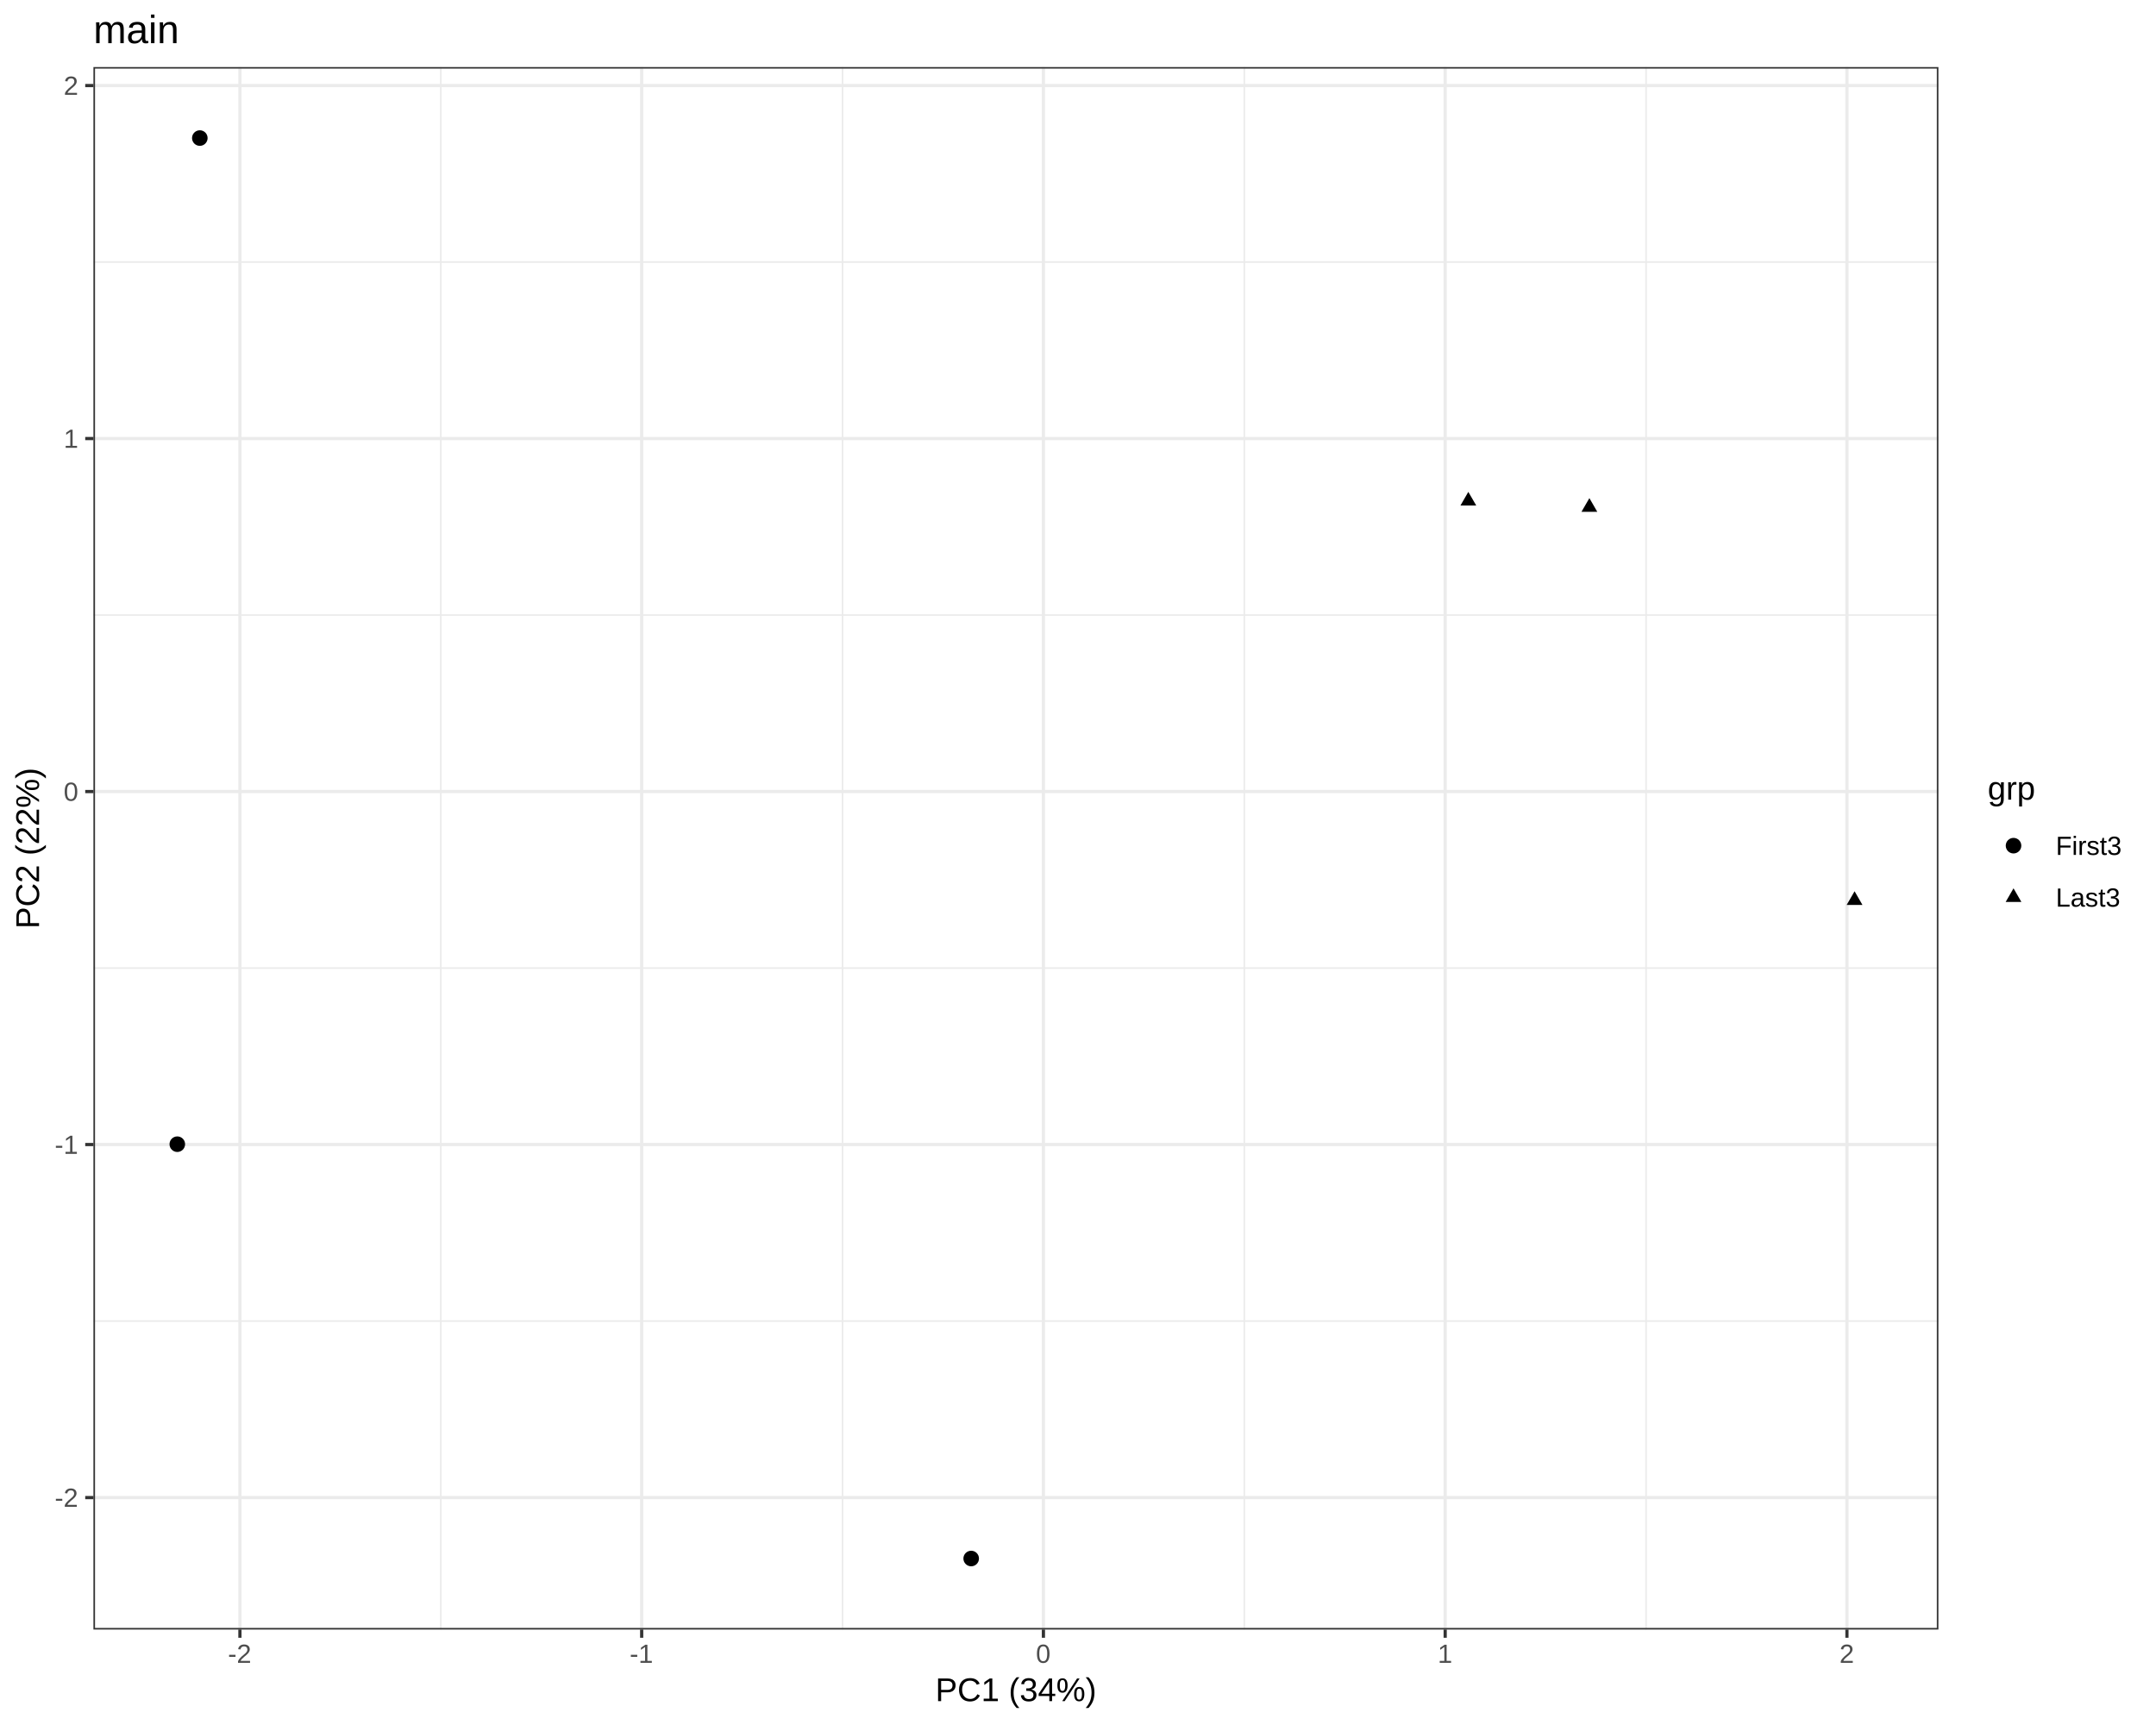
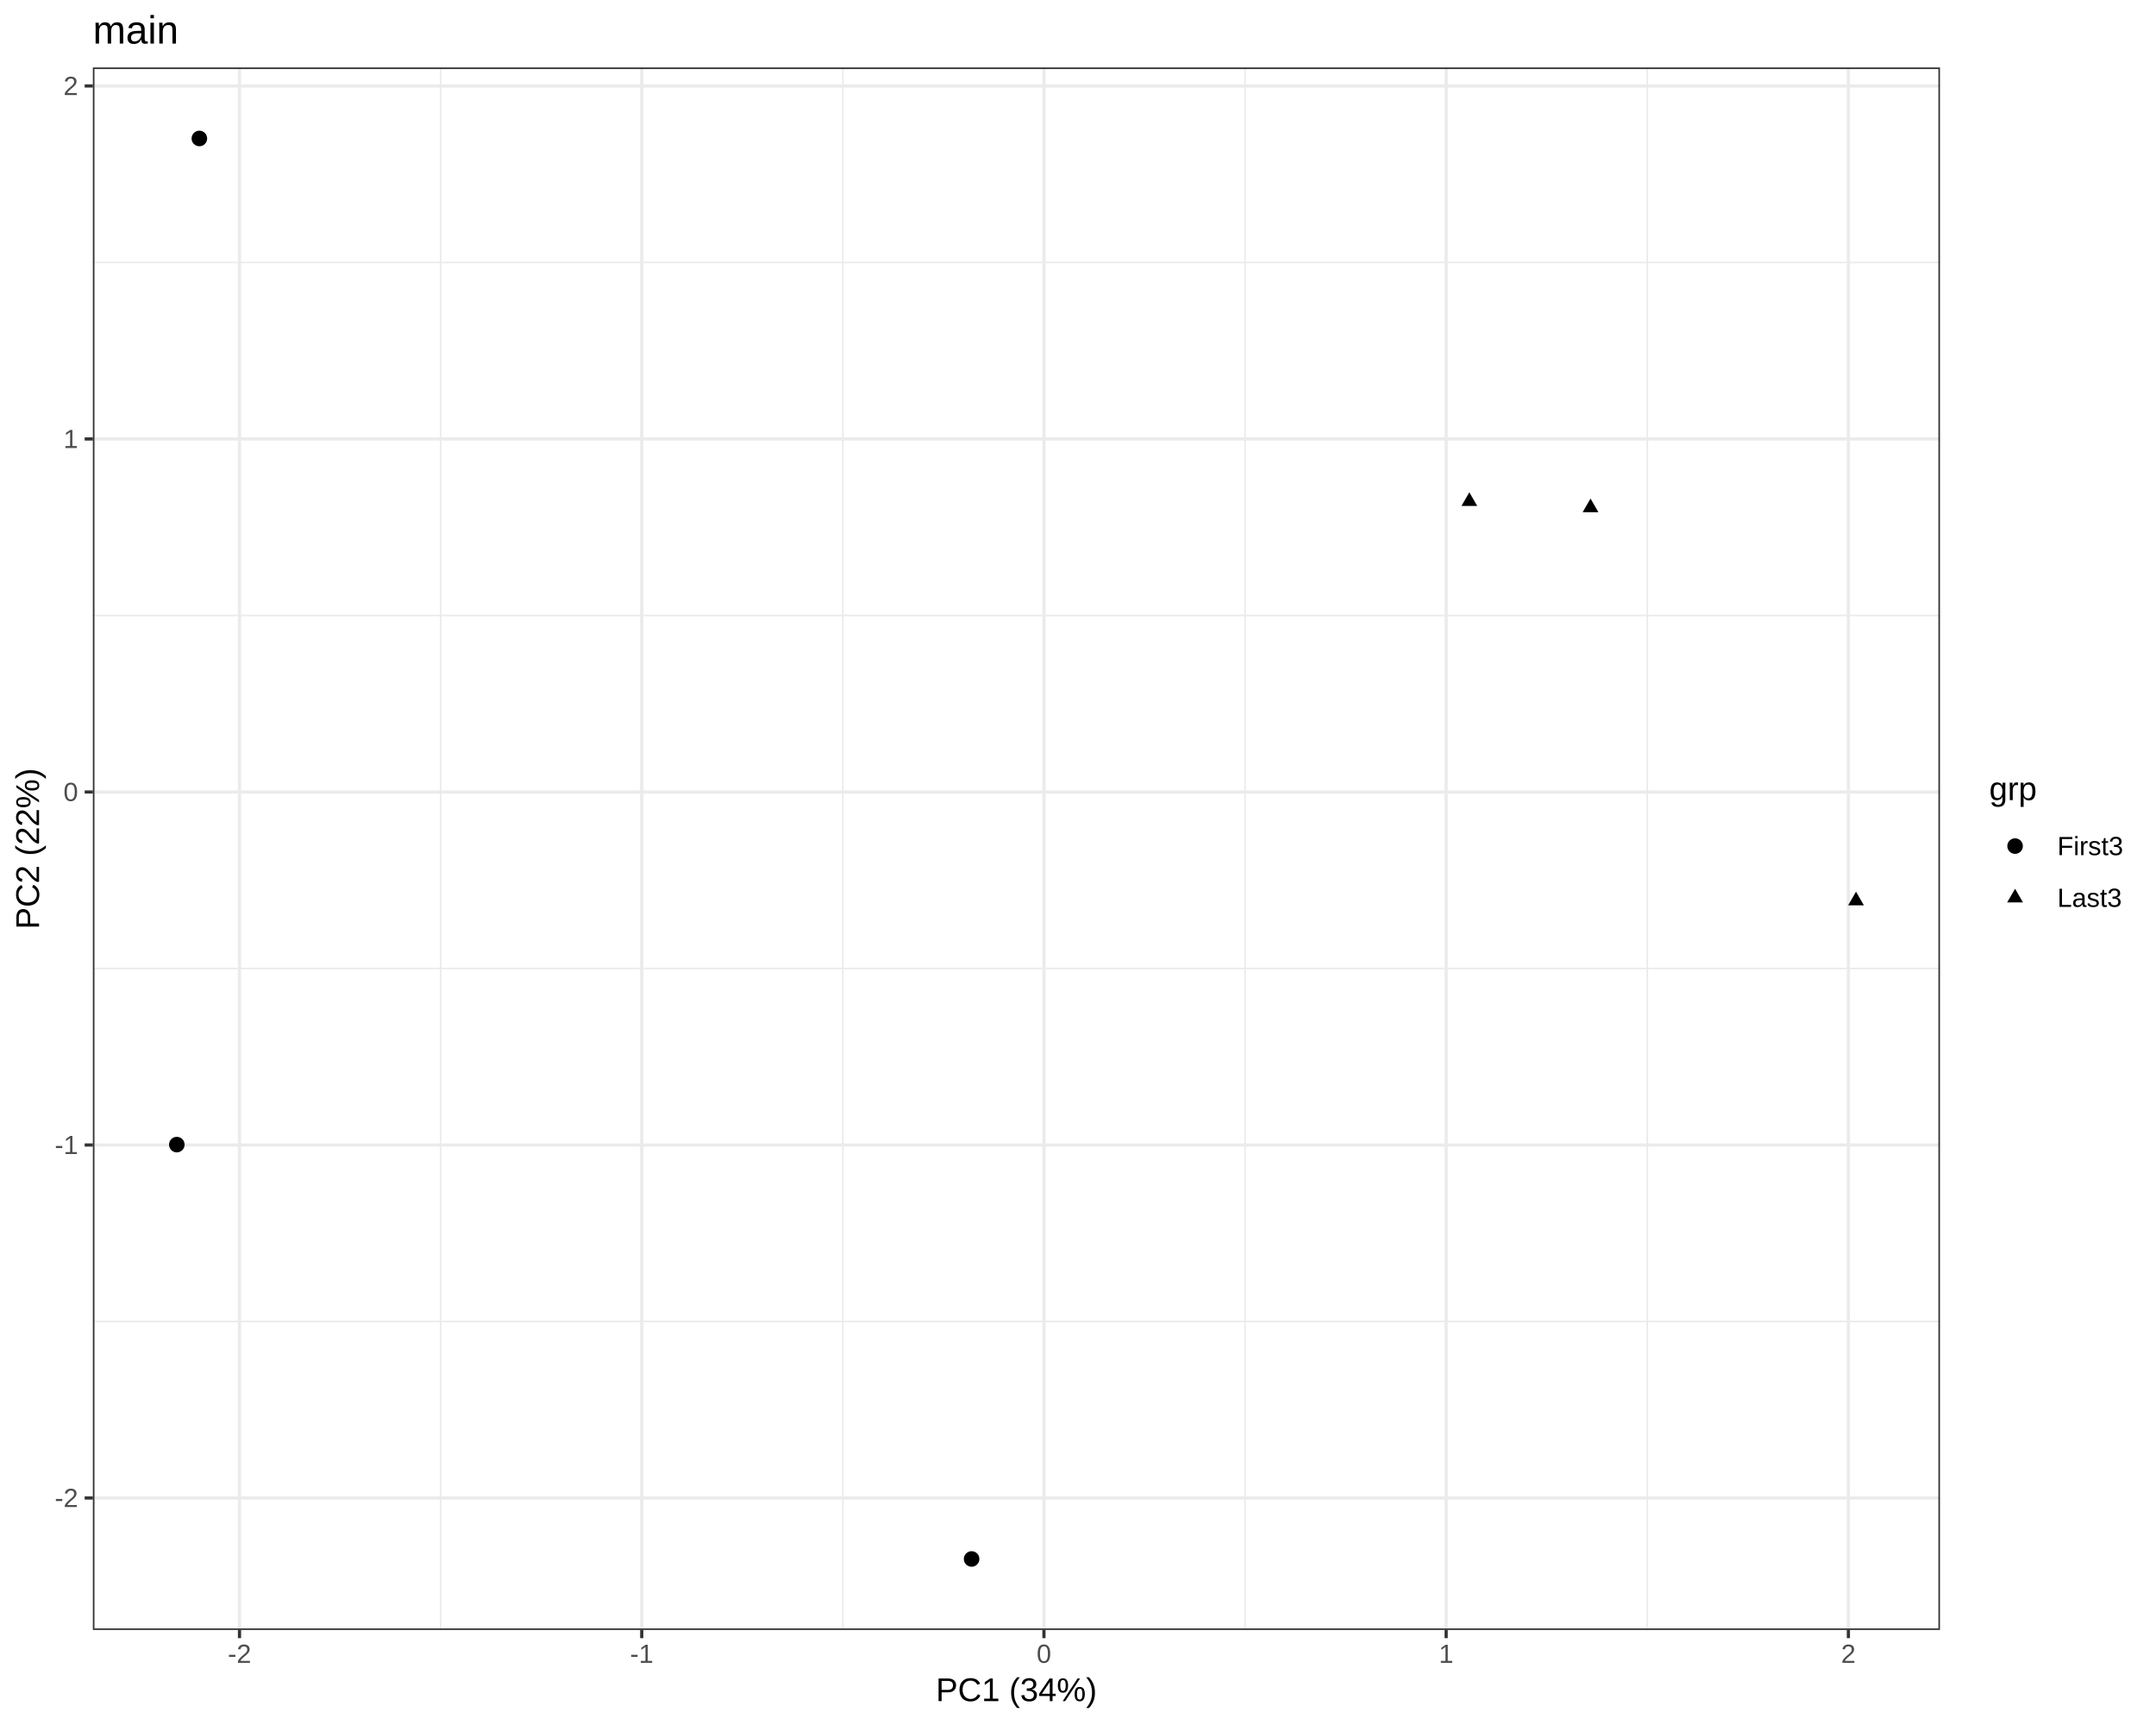
<svg xmlns="http://www.w3.org/2000/svg" viewBox="0 0 720.00 576.00">
  <defs>
    <style type="text/css">
-     line, polyline, path, rect, circle {
+     line, polyline, polygon, path, rect, circle {
      fill: none;
      stroke: #000000;
      stroke-linecap: round;
      stroke-linejoin: round;
      stroke-miterlimit: 10.00;
    }
  </style>
  </defs>
  <rect width="100%" height="100%" style="stroke: none; fill: #FFFFFF;" />
  <rect x="0.00" y="0.00" width="720.00" height="576.00" style="stroke-width: 1.07; stroke: #FFFFFF; fill: #FFFFFF;" />
  <defs>
-     <clipPath id="cpMzEuMnw2NDcuMzQzfDU0NC4xMzF8MjIuMzgwOA==">
-       <rect x="31.20" y="22.38" width="616.14" height="521.75" />
+     <clipPath id="cpMzEuMDF8NjQ3Ljg2fDU0NC4yN3wyMi41Mg==">
+       <rect x="31.01" y="22.52" width="616.85" height="521.75" />
    </clipPath>
  </defs>
-   <rect x="31.20" y="22.38" width="616.14" height="521.75" style="stroke-width: 1.07; stroke: none; fill: #FFFFFF;" clip-path="url(#cpMzEuMnw2NDcuMzQzfDU0NC4xMzF8MjIuMzgwOA==)" />
-   <polyline points="31.20,441.12 647.34,441.12 " style="stroke-width: 0.53; stroke: #EBEBEB; stroke-linecap: butt;" clip-path="url(#cpMzEuMnw2NDcuMzQzfDU0NC4xMzF8MjIuMzgwOA==)" />
-   <polyline points="31.20,323.25 647.34,323.25 " style="stroke-width: 0.53; stroke: #EBEBEB; stroke-linecap: butt;" clip-path="url(#cpMzEuMnw2NDcuMzQzfDU0NC4xMzF8MjIuMzgwOA==)" />
-   <polyline points="31.20,205.37 647.34,205.37 " style="stroke-width: 0.53; stroke: #EBEBEB; stroke-linecap: butt;" clip-path="url(#cpMzEuMnw2NDcuMzQzfDU0NC4xMzF8MjIuMzgwOA==)" />
-   <polyline points="31.20,87.50 647.34,87.50 " style="stroke-width: 0.53; stroke: #EBEBEB; stroke-linecap: butt;" clip-path="url(#cpMzEuMnw2NDcuMzQzfDU0NC4xMzF8MjIuMzgwOA==)" />
-   <polyline points="147.20,544.13 147.20,22.38 " style="stroke-width: 0.53; stroke: #EBEBEB; stroke-linecap: butt;" clip-path="url(#cpMzEuMnw2NDcuMzQzfDU0NC4xMzF8MjIuMzgwOA==)" />
-   <polyline points="281.37,544.13 281.37,22.38 " style="stroke-width: 0.53; stroke: #EBEBEB; stroke-linecap: butt;" clip-path="url(#cpMzEuMnw2NDcuMzQzfDU0NC4xMzF8MjIuMzgwOA==)" />
-   <polyline points="415.54,544.13 415.54,22.38 " style="stroke-width: 0.53; stroke: #EBEBEB; stroke-linecap: butt;" clip-path="url(#cpMzEuMnw2NDcuMzQzfDU0NC4xMzF8MjIuMzgwOA==)" />
-   <polyline points="549.71,544.13 549.71,22.38 " style="stroke-width: 0.53; stroke: #EBEBEB; stroke-linecap: butt;" clip-path="url(#cpMzEuMnw2NDcuMzQzfDU0NC4xMzF8MjIuMzgwOA==)" />
-   <polyline points="31.20,500.06 647.34,500.06 " style="stroke-width: 1.07; stroke: #EBEBEB; stroke-linecap: butt;" clip-path="url(#cpMzEuMnw2NDcuMzQzfDU0NC4xMzF8MjIuMzgwOA==)" />
-   <polyline points="31.20,382.18 647.34,382.18 " style="stroke-width: 1.07; stroke: #EBEBEB; stroke-linecap: butt;" clip-path="url(#cpMzEuMnw2NDcuMzQzfDU0NC4xMzF8MjIuMzgwOA==)" />
-   <polyline points="31.20,264.31 647.34,264.31 " style="stroke-width: 1.07; stroke: #EBEBEB; stroke-linecap: butt;" clip-path="url(#cpMzEuMnw2NDcuMzQzfDU0NC4xMzF8MjIuMzgwOA==)" />
-   <polyline points="31.20,146.44 647.34,146.44 " style="stroke-width: 1.07; stroke: #EBEBEB; stroke-linecap: butt;" clip-path="url(#cpMzEuMnw2NDcuMzQzfDU0NC4xMzF8MjIuMzgwOA==)" />
-   <polyline points="31.20,28.57 647.34,28.57 " style="stroke-width: 1.07; stroke: #EBEBEB; stroke-linecap: butt;" clip-path="url(#cpMzEuMnw2NDcuMzQzfDU0NC4xMzF8MjIuMzgwOA==)" />
-   <polyline points="80.12,544.13 80.12,22.38 " style="stroke-width: 1.07; stroke: #EBEBEB; stroke-linecap: butt;" clip-path="url(#cpMzEuMnw2NDcuMzQzfDU0NC4xMzF8MjIuMzgwOA==)" />
-   <polyline points="214.29,544.13 214.29,22.38 " style="stroke-width: 1.07; stroke: #EBEBEB; stroke-linecap: butt;" clip-path="url(#cpMzEuMnw2NDcuMzQzfDU0NC4xMzF8MjIuMzgwOA==)" />
-   <polyline points="348.45,544.13 348.45,22.38 " style="stroke-width: 1.07; stroke: #EBEBEB; stroke-linecap: butt;" clip-path="url(#cpMzEuMnw2NDcuMzQzfDU0NC4xMzF8MjIuMzgwOA==)" />
-   <polyline points="482.62,544.13 482.62,22.38 " style="stroke-width: 1.07; stroke: #EBEBEB; stroke-linecap: butt;" clip-path="url(#cpMzEuMnw2NDcuMzQzfDU0NC4xMzF8MjIuMzgwOA==)" />
-   <polyline points="616.79,544.13 616.79,22.38 " style="stroke-width: 1.07; stroke: #EBEBEB; stroke-linecap: butt;" clip-path="url(#cpMzEuMnw2NDcuMzQzfDU0NC4xMzF8MjIuMzgwOA==)" />
-   <circle cx="66.73" cy="46.10" r="1.95pt" style="stroke-width: 0.71; stroke: none; fill: #000000;" clip-path="url(#cpMzEuMnw2NDcuMzQzfDU0NC4xMzF8MjIuMzgwOA==)" />
-   <circle cx="59.21" cy="382.06" r="1.95pt" style="stroke-width: 0.71; stroke: none; fill: #000000;" clip-path="url(#cpMzEuMnw2NDcuMzQzfDU0NC4xMzF8MjIuMzgwOA==)" />
-   <circle cx="324.33" cy="520.41" r="1.95pt" style="stroke-width: 0.71; stroke: none; fill: #000000;" clip-path="url(#cpMzEuMnw2NDcuMzQzfDU0NC4xMzF8MjIuMzgwOA==)" />
-   <polyline points="490.35,164.24 492.99,168.80 487.72,168.80 " style="stroke-width: 0.71; stroke: none; fill: #000000;" clip-path="url(#cpMzEuMnw2NDcuMzQzfDU0NC4xMzF8MjIuMzgwOA==)" />
-   <polyline points="530.78,166.33 533.41,170.89 528.14,170.89 " style="stroke-width: 0.71; stroke: none; fill: #000000;" clip-path="url(#cpMzEuMnw2NDcuMzQzfDU0NC4xMzF8MjIuMzgwOA==)" />
-   <polyline points="619.34,297.60 621.97,302.16 616.70,302.16 " style="stroke-width: 0.71; stroke: none; fill: #000000;" clip-path="url(#cpMzEuMnw2NDcuMzQzfDU0NC4xMzF8MjIuMzgwOA==)" />
-   <rect x="31.20" y="22.38" width="616.14" height="521.75" style="stroke-width: 1.07; stroke: #333333;" clip-path="url(#cpMzEuMnw2NDcuMzQzfDU0NC4xMzF8MjIuMzgwOA==)" />
+   <rect x="31.01" y="22.52" width="616.85" height="521.75" style="stroke-width: 1.07; stroke: none; fill: #FFFFFF;" clip-path="url(#cpMzEuMDF8NjQ3Ljg2fDU0NC4yN3wyMi41Mg==)" />
+   <polyline points="31.01,441.26 647.86,441.26 " style="stroke-width: 0.53; stroke: #EBEBEB; stroke-linecap: butt;" clip-path="url(#cpMzEuMDF8NjQ3Ljg2fDU0NC4yN3wyMi41Mg==)" />
+   <polyline points="31.01,323.39 647.86,323.39 " style="stroke-width: 0.53; stroke: #EBEBEB; stroke-linecap: butt;" clip-path="url(#cpMzEuMDF8NjQ3Ljg2fDU0NC4yN3wyMi41Mg==)" />
+   <polyline points="31.01,205.52 647.86,205.52 " style="stroke-width: 0.53; stroke: #EBEBEB; stroke-linecap: butt;" clip-path="url(#cpMzEuMDF8NjQ3Ljg2fDU0NC4yN3wyMi41Mg==)" />
+   <polyline points="31.01,87.64 647.86,87.64 " style="stroke-width: 0.53; stroke: #EBEBEB; stroke-linecap: butt;" clip-path="url(#cpMzEuMDF8NjQ3Ljg2fDU0NC4yN3wyMi41Mg==)" />
+   <polyline points="147.14,544.27 147.14,22.52 " style="stroke-width: 0.53; stroke: #EBEBEB; stroke-linecap: butt;" clip-path="url(#cpMzEuMDF8NjQ3Ljg2fDU0NC4yN3wyMi41Mg==)" />
+   <polyline points="281.47,544.27 281.47,22.52 " style="stroke-width: 0.53; stroke: #EBEBEB; stroke-linecap: butt;" clip-path="url(#cpMzEuMDF8NjQ3Ljg2fDU0NC4yN3wyMi41Mg==)" />
+   <polyline points="415.79,544.27 415.79,22.52 " style="stroke-width: 0.53; stroke: #EBEBEB; stroke-linecap: butt;" clip-path="url(#cpMzEuMDF8NjQ3Ljg2fDU0NC4yN3wyMi41Mg==)" />
+   <polyline points="550.11,544.27 550.11,22.52 " style="stroke-width: 0.53; stroke: #EBEBEB; stroke-linecap: butt;" clip-path="url(#cpMzEuMDF8NjQ3Ljg2fDU0NC4yN3wyMi41Mg==)" />
+   <polyline points="31.01,500.20 647.86,500.20 " style="stroke-width: 1.07; stroke: #EBEBEB; stroke-linecap: butt;" clip-path="url(#cpMzEuMDF8NjQ3Ljg2fDU0NC4yN3wyMi41Mg==)" />
+   <polyline points="31.01,382.33 647.86,382.33 " style="stroke-width: 1.07; stroke: #EBEBEB; stroke-linecap: butt;" clip-path="url(#cpMzEuMDF8NjQ3Ljg2fDU0NC4yN3wyMi41Mg==)" />
+   <polyline points="31.01,264.45 647.86,264.45 " style="stroke-width: 1.07; stroke: #EBEBEB; stroke-linecap: butt;" clip-path="url(#cpMzEuMDF8NjQ3Ljg2fDU0NC4yN3wyMi41Mg==)" />
+   <polyline points="31.01,146.58 647.86,146.58 " style="stroke-width: 1.07; stroke: #EBEBEB; stroke-linecap: butt;" clip-path="url(#cpMzEuMDF8NjQ3Ljg2fDU0NC4yN3wyMi41Mg==)" />
+   <polyline points="31.01,28.71 647.86,28.71 " style="stroke-width: 1.07; stroke: #EBEBEB; stroke-linecap: butt;" clip-path="url(#cpMzEuMDF8NjQ3Ljg2fDU0NC4yN3wyMi41Mg==)" />
+   <polyline points="79.98,544.27 79.98,22.52 " style="stroke-width: 1.07; stroke: #EBEBEB; stroke-linecap: butt;" clip-path="url(#cpMzEuMDF8NjQ3Ljg2fDU0NC4yN3wyMi41Mg==)" />
+   <polyline points="214.31,544.27 214.31,22.52 " style="stroke-width: 1.07; stroke: #EBEBEB; stroke-linecap: butt;" clip-path="url(#cpMzEuMDF8NjQ3Ljg2fDU0NC4yN3wyMi41Mg==)" />
+   <polyline points="348.63,544.27 348.63,22.52 " style="stroke-width: 1.07; stroke: #EBEBEB; stroke-linecap: butt;" clip-path="url(#cpMzEuMDF8NjQ3Ljg2fDU0NC4yN3wyMi41Mg==)" />
+   <polyline points="482.95,544.27 482.95,22.52 " style="stroke-width: 1.07; stroke: #EBEBEB; stroke-linecap: butt;" clip-path="url(#cpMzEuMDF8NjQ3Ljg2fDU0NC4yN3wyMi41Mg==)" />
+   <polyline points="617.27,544.27 617.27,22.52 " style="stroke-width: 1.07; stroke: #EBEBEB; stroke-linecap: butt;" clip-path="url(#cpMzEuMDF8NjQ3Ljg2fDU0NC4yN3wyMi41Mg==)" />
+   <circle cx="66.58" cy="46.24" r="1.95pt" style="stroke-width: 0.71; stroke: none; fill: #000000;" clip-path="url(#cpMzEuMDF8NjQ3Ljg2fDU0NC4yN3wyMi41Mg==)" />
+   <circle cx="59.05" cy="382.20" r="1.95pt" style="stroke-width: 0.71; stroke: none; fill: #000000;" clip-path="url(#cpMzEuMDF8NjQ3Ljg2fDU0NC4yN3wyMi41Mg==)" />
+   <circle cx="324.47" cy="520.56" r="1.95pt" style="stroke-width: 0.71; stroke: none; fill: #000000;" clip-path="url(#cpMzEuMDF8NjQ3Ljg2fDU0NC4yN3wyMi41Mg==)" />
+   <polygon points="490.69,164.38 493.32,168.94 488.06,168.94 " style="stroke-width: 0.71; stroke: none; fill: #000000;" clip-path="url(#cpMzEuMDF8NjQ3Ljg2fDU0NC4yN3wyMi41Mg==)" />
+   <polygon points="531.16,166.47 533.79,171.03 528.53,171.03 " style="stroke-width: 0.71; stroke: none; fill: #000000;" clip-path="url(#cpMzEuMDF8NjQ3Ljg2fDU0NC4yN3wyMi41Mg==)" />
+   <polygon points="619.82,297.74 622.45,302.30 617.19,302.30 " style="stroke-width: 0.71; stroke: none; fill: #000000;" clip-path="url(#cpMzEuMDF8NjQ3Ljg2fDU0NC4yN3wyMi41Mg==)" />
+   <rect x="31.01" y="22.52" width="616.85" height="521.75" style="stroke-width: 1.07; stroke: #333333;" clip-path="url(#cpMzEuMDF8NjQ3Ljg2fDU0NC4yN3wyMi41Mg==)" />
  <defs>
-     <clipPath id="cpMHw3MjB8NTc2fDA=">
+     <clipPath id="cpMC4wMHw3MjAuMDB8NTc2LjAwfDAuMDA=">
      <rect x="0.00" y="0.00" width="720.00" height="576.00" />
    </clipPath>
  </defs>
-   <g clip-path="url(#cpMHw3MjB8NTc2fDA=)">
-     <text x="18.27" y="503.15" style="font-size: 8.80px; fill: #4D4D4D; font-family: Liberation Sans;" textLength="8.00px" lengthAdjust="spacingAndGlyphs">-2</text>
+   <g clip-path="url(#cpMC4wMHw3MjAuMDB8NTc2LjAwfDAuMDA=)">
+     <text x="18.27" y="503.22" style="font-size: 8.80px; fill: #4D4D4D; font-family: Liberation Sans;" textLength="7.81px" lengthAdjust="spacingAndGlyphs">-2</text>
  </g>
-   <g clip-path="url(#cpMHw3MjB8NTc2fDA=)">
-     <text x="18.27" y="385.28" style="font-size: 8.80px; fill: #4D4D4D; font-family: Liberation Sans;" textLength="8.00px" lengthAdjust="spacingAndGlyphs">-1</text>
+   <g clip-path="url(#cpMC4wMHw3MjAuMDB8NTc2LjAwfDAuMDA=)">
+     <text x="18.27" y="385.35" style="font-size: 8.80px; fill: #4D4D4D; font-family: Liberation Sans;" textLength="7.81px" lengthAdjust="spacingAndGlyphs">-1</text>
  </g>
-   <g clip-path="url(#cpMHw3MjB8NTc2fDA=)">
-     <text x="21.26" y="267.41" style="font-size: 8.80px; fill: #4D4D4D; font-family: Liberation Sans;" textLength="5.01px" lengthAdjust="spacingAndGlyphs">0</text>
+   <g clip-path="url(#cpMC4wMHw3MjAuMDB8NTc2LjAwfDAuMDA=)">
+     <text x="21.19" y="267.48" style="font-size: 8.80px; fill: #4D4D4D; font-family: Liberation Sans;" textLength="4.89px" lengthAdjust="spacingAndGlyphs">0</text>
  </g>
-   <g clip-path="url(#cpMHw3MjB8NTc2fDA=)">
-     <text x="21.26" y="149.53" style="font-size: 8.80px; fill: #4D4D4D; font-family: Liberation Sans;" textLength="5.01px" lengthAdjust="spacingAndGlyphs">1</text>
+   <g clip-path="url(#cpMC4wMHw3MjAuMDB8NTc2LjAwfDAuMDA=)">
+     <text x="21.19" y="149.60" style="font-size: 8.80px; fill: #4D4D4D; font-family: Liberation Sans;" textLength="4.89px" lengthAdjust="spacingAndGlyphs">1</text>
  </g>
-   <g clip-path="url(#cpMHw3MjB8NTc2fDA=)">
-     <text x="21.26" y="31.66" style="font-size: 8.80px; fill: #4D4D4D; font-family: Liberation Sans;" textLength="5.01px" lengthAdjust="spacingAndGlyphs">2</text>
+   <g clip-path="url(#cpMC4wMHw3MjAuMDB8NTc2LjAwfDAuMDA=)">
+     <text x="21.19" y="31.73" style="font-size: 8.80px; fill: #4D4D4D; font-family: Liberation Sans;" textLength="4.89px" lengthAdjust="spacingAndGlyphs">2</text>
  </g>
-   <polyline points="28.46,500.06 31.20,500.06 " style="stroke-width: 1.07; stroke: #333333; stroke-linecap: butt;" clip-path="url(#cpMHw3MjB8NTc2fDA=)" />
-   <polyline points="28.46,382.18 31.20,382.18 " style="stroke-width: 1.07; stroke: #333333; stroke-linecap: butt;" clip-path="url(#cpMHw3MjB8NTc2fDA=)" />
-   <polyline points="28.46,264.31 31.20,264.31 " style="stroke-width: 1.07; stroke: #333333; stroke-linecap: butt;" clip-path="url(#cpMHw3MjB8NTc2fDA=)" />
-   <polyline points="28.46,146.44 31.20,146.44 " style="stroke-width: 1.07; stroke: #333333; stroke-linecap: butt;" clip-path="url(#cpMHw3MjB8NTc2fDA=)" />
-   <polyline points="28.46,28.57 31.20,28.57 " style="stroke-width: 1.07; stroke: #333333; stroke-linecap: butt;" clip-path="url(#cpMHw3MjB8NTc2fDA=)" />
-   <polyline points="80.12,546.87 80.12,544.13 " style="stroke-width: 1.07; stroke: #333333; stroke-linecap: butt;" clip-path="url(#cpMHw3MjB8NTc2fDA=)" />
-   <polyline points="214.29,546.87 214.29,544.13 " style="stroke-width: 1.07; stroke: #333333; stroke-linecap: butt;" clip-path="url(#cpMHw3MjB8NTc2fDA=)" />
-   <polyline points="348.45,546.87 348.45,544.13 " style="stroke-width: 1.07; stroke: #333333; stroke-linecap: butt;" clip-path="url(#cpMHw3MjB8NTc2fDA=)" />
-   <polyline points="482.62,546.87 482.62,544.13 " style="stroke-width: 1.07; stroke: #333333; stroke-linecap: butt;" clip-path="url(#cpMHw3MjB8NTc2fDA=)" />
-   <polyline points="616.79,546.87 616.79,544.13 " style="stroke-width: 1.07; stroke: #333333; stroke-linecap: butt;" clip-path="url(#cpMHw3MjB8NTc2fDA=)" />
-   <g clip-path="url(#cpMHw3MjB8NTc2fDA=)">
-     <text x="76.12" y="555.25" style="font-size: 8.80px; fill: #4D4D4D; font-family: Liberation Sans;" textLength="8.00px" lengthAdjust="spacingAndGlyphs">-2</text>
+   <polyline points="28.27,500.20 31.01,500.20 " style="stroke-width: 1.07; stroke: #333333; stroke-linecap: butt;" clip-path="url(#cpMC4wMHw3MjAuMDB8NTc2LjAwfDAuMDA=)" />
+   <polyline points="28.27,382.33 31.01,382.33 " style="stroke-width: 1.07; stroke: #333333; stroke-linecap: butt;" clip-path="url(#cpMC4wMHw3MjAuMDB8NTc2LjAwfDAuMDA=)" />
+   <polyline points="28.27,264.45 31.01,264.45 " style="stroke-width: 1.07; stroke: #333333; stroke-linecap: butt;" clip-path="url(#cpMC4wMHw3MjAuMDB8NTc2LjAwfDAuMDA=)" />
+   <polyline points="28.27,146.58 31.01,146.58 " style="stroke-width: 1.07; stroke: #333333; stroke-linecap: butt;" clip-path="url(#cpMC4wMHw3MjAuMDB8NTc2LjAwfDAuMDA=)" />
+   <polyline points="28.27,28.71 31.01,28.71 " style="stroke-width: 1.07; stroke: #333333; stroke-linecap: butt;" clip-path="url(#cpMC4wMHw3MjAuMDB8NTc2LjAwfDAuMDA=)" />
+   <polyline points="79.98,547.01 79.98,544.27 " style="stroke-width: 1.07; stroke: #333333; stroke-linecap: butt;" clip-path="url(#cpMC4wMHw3MjAuMDB8NTc2LjAwfDAuMDA=)" />
+   <polyline points="214.31,547.01 214.31,544.27 " style="stroke-width: 1.07; stroke: #333333; stroke-linecap: butt;" clip-path="url(#cpMC4wMHw3MjAuMDB8NTc2LjAwfDAuMDA=)" />
+   <polyline points="348.63,547.01 348.63,544.27 " style="stroke-width: 1.07; stroke: #333333; stroke-linecap: butt;" clip-path="url(#cpMC4wMHw3MjAuMDB8NTc2LjAwfDAuMDA=)" />
+   <polyline points="482.95,547.01 482.95,544.27 " style="stroke-width: 1.07; stroke: #333333; stroke-linecap: butt;" clip-path="url(#cpMC4wMHw3MjAuMDB8NTc2LjAwfDAuMDA=)" />
+   <polyline points="617.27,547.01 617.27,544.27 " style="stroke-width: 1.07; stroke: #333333; stroke-linecap: butt;" clip-path="url(#cpMC4wMHw3MjAuMDB8NTc2LjAwfDAuMDA=)" />
+   <g clip-path="url(#cpMC4wMHw3MjAuMDB8NTc2LjAwfDAuMDA=)">
+     <text x="76.08" y="555.25" style="font-size: 8.80px; fill: #4D4D4D; font-family: Liberation Sans;" textLength="7.81px" lengthAdjust="spacingAndGlyphs">-2</text>
  </g>
-   <g clip-path="url(#cpMHw3MjB8NTc2fDA=)">
-     <text x="210.28" y="555.25" style="font-size: 8.80px; fill: #4D4D4D; font-family: Liberation Sans;" textLength="8.00px" lengthAdjust="spacingAndGlyphs">-1</text>
+   <g clip-path="url(#cpMC4wMHw3MjAuMDB8NTc2LjAwfDAuMDA=)">
+     <text x="210.40" y="555.25" style="font-size: 8.80px; fill: #4D4D4D; font-family: Liberation Sans;" textLength="7.81px" lengthAdjust="spacingAndGlyphs">-1</text>
  </g>
-   <g clip-path="url(#cpMHw3MjB8NTc2fDA=)">
-     <text x="345.95" y="555.25" style="font-size: 8.80px; fill: #4D4D4D; font-family: Liberation Sans;" textLength="5.01px" lengthAdjust="spacingAndGlyphs">0</text>
+   <g clip-path="url(#cpMC4wMHw3MjAuMDB8NTc2LjAwfDAuMDA=)">
+     <text x="346.18" y="555.25" style="font-size: 8.80px; fill: #4D4D4D; font-family: Liberation Sans;" textLength="4.89px" lengthAdjust="spacingAndGlyphs">0</text>
  </g>
-   <g clip-path="url(#cpMHw3MjB8NTc2fDA=)">
-     <text x="480.12" y="555.25" style="font-size: 8.80px; fill: #4D4D4D; font-family: Liberation Sans;" textLength="5.01px" lengthAdjust="spacingAndGlyphs">1</text>
+   <g clip-path="url(#cpMC4wMHw3MjAuMDB8NTc2LjAwfDAuMDA=)">
+     <text x="480.50" y="555.25" style="font-size: 8.80px; fill: #4D4D4D; font-family: Liberation Sans;" textLength="4.89px" lengthAdjust="spacingAndGlyphs">1</text>
  </g>
-   <g clip-path="url(#cpMHw3MjB8NTc2fDA=)">
-     <text x="614.29" y="555.25" style="font-size: 8.80px; fill: #4D4D4D; font-family: Liberation Sans;" textLength="5.01px" lengthAdjust="spacingAndGlyphs">2</text>
+   <g clip-path="url(#cpMC4wMHw3MjAuMDB8NTc2LjAwfDAuMDA=)">
+     <text x="614.83" y="555.25" style="font-size: 8.80px; fill: #4D4D4D; font-family: Liberation Sans;" textLength="4.89px" lengthAdjust="spacingAndGlyphs">2</text>
  </g>
-   <g clip-path="url(#cpMHw3MjB8NTc2fDA=)">
-     <text x="312.37" y="568.04" style="font-size: 11.00px; font-family: Liberation Sans;" textLength="53.80px" lengthAdjust="spacingAndGlyphs">PC1 (34%)</text>
+   <g clip-path="url(#cpMC4wMHw3MjAuMDB8NTc2LjAwfDAuMDA=)">
+     <text x="312.53" y="568.04" style="font-size: 11.00px; font-family: Liberation Sans;" textLength="53.81px" lengthAdjust="spacingAndGlyphs">PC1 (34%)</text>
  </g>
-   <g clip-path="url(#cpMHw3MjB8NTc2fDA=)">
-     <text transform="translate(13.04,310.15) rotate(-90)" style="font-size: 11.00px; font-family: Liberation Sans;" textLength="53.80px" lengthAdjust="spacingAndGlyphs">PC2 (22%)</text>
+   <g clip-path="url(#cpMC4wMHw3MjAuMDB8NTc2LjAwfDAuMDA=)">
+     <text transform="translate(13.04,310.30) rotate(-90)" style="font-size: 11.00px; font-family: Liberation Sans;" textLength="53.81px" lengthAdjust="spacingAndGlyphs">PC2 (22%)</text>
  </g>
-   <rect x="658.30" y="252.73" width="56.22" height="61.05" style="stroke-width: 1.07; stroke: none; fill: #FFFFFF;" clip-path="url(#cpMHw3MjB8NTc2fDA=)" />
-   <g clip-path="url(#cpMHw3MjB8NTc2fDA=)">
-     <text x="663.78" y="267.02" style="font-size: 11.00px; font-family: Liberation Sans;" textLength="15.90px" lengthAdjust="spacingAndGlyphs">grp</text>
+   <rect x="658.82" y="252.87" width="55.70" height="61.05" style="stroke-width: 1.07; stroke: none; fill: #FFFFFF;" clip-path="url(#cpMC4wMHw3MjAuMDB8NTc2LjAwfDAuMDA=)" />
+   <g clip-path="url(#cpMC4wMHw3MjAuMDB8NTc2LjAwfDAuMDA=)">
+     <text x="664.30" y="267.16" style="font-size: 11.00px; font-family: Liberation Sans;" textLength="15.91px" lengthAdjust="spacingAndGlyphs">grp</text>
  </g>
-   <rect x="663.78" y="273.74" width="17.28" height="17.28" style="stroke-width: 1.07; stroke: none; fill: #FFFFFF;" clip-path="url(#cpMHw3MjB8NTc2fDA=)" />
-   <circle cx="672.42" cy="282.38" r="1.95pt" style="stroke-width: 0.71; stroke: none; fill: #000000;" clip-path="url(#cpMHw3MjB8NTc2fDA=)" />
-   <rect x="663.78" y="291.02" width="17.28" height="17.28" style="stroke-width: 1.07; stroke: none; fill: #FFFFFF;" clip-path="url(#cpMHw3MjB8NTc2fDA=)" />
-   <polyline points="672.42,296.62 675.05,301.18 669.79,301.18 " style="stroke-width: 0.71; stroke: none; fill: #000000;" clip-path="url(#cpMHw3MjB8NTc2fDA=)" />
-   <g clip-path="url(#cpMHw3MjB8NTc2fDA=)">
-     <text x="686.54" y="285.47" style="font-size: 8.80px; font-family: Liberation Sans;" textLength="22.50px" lengthAdjust="spacingAndGlyphs">First3</text>
+   <rect x="664.30" y="273.88" width="17.28" height="17.28" style="stroke-width: 1.07; stroke: none; fill: #FFFFFF;" clip-path="url(#cpMC4wMHw3MjAuMDB8NTc2LjAwfDAuMDA=)" />
+   <circle cx="672.94" cy="282.52" r="1.95pt" style="stroke-width: 0.71; stroke: none; fill: #000000;" clip-path="url(#cpMC4wMHw3MjAuMDB8NTc2LjAwfDAuMDA=)" />
+   <rect x="664.30" y="291.16" width="17.28" height="17.28" style="stroke-width: 1.07; stroke: none; fill: #FFFFFF;" clip-path="url(#cpMC4wMHw3MjAuMDB8NTc2LjAwfDAuMDA=)" />
+   <polygon points="672.94,296.76 675.57,301.32 670.30,301.32 " style="stroke-width: 0.71; stroke: none; fill: #000000;" clip-path="url(#cpMC4wMHw3MjAuMDB8NTc2LjAwfDAuMDA=)" />
+   <g clip-path="url(#cpMC4wMHw3MjAuMDB8NTc2LjAwfDAuMDA=)">
+     <text x="687.06" y="285.54" style="font-size: 8.80px; font-family: Liberation Sans;" textLength="21.98px" lengthAdjust="spacingAndGlyphs">First3</text>
  </g>
-   <g clip-path="url(#cpMHw3MjB8NTc2fDA=)">
-     <text x="686.54" y="302.75" style="font-size: 8.80px; font-family: Liberation Sans;" textLength="22.02px" lengthAdjust="spacingAndGlyphs">Last3</text>
+   <g clip-path="url(#cpMC4wMHw3MjAuMDB8NTc2LjAwfDAuMDA=)">
+     <text x="687.06" y="302.82" style="font-size: 8.80px; font-family: Liberation Sans;" textLength="21.52px" lengthAdjust="spacingAndGlyphs">Last3</text>
  </g>
-   <g clip-path="url(#cpMHw3MjB8NTc2fDA=)">
-     <text x="31.20" y="14.42" style="font-size: 13.20px; font-family: Liberation Sans;" textLength="28.18px" lengthAdjust="spacingAndGlyphs">main</text>
+   <g clip-path="url(#cpMC4wMHw3MjAuMDB8NTc2LjAwfDAuMDA=)">
+     <text x="31.01" y="14.56" style="font-size: 13.20px; font-family: Liberation Sans;" textLength="28.58px" lengthAdjust="spacingAndGlyphs">main</text>
  </g>
</svg>
